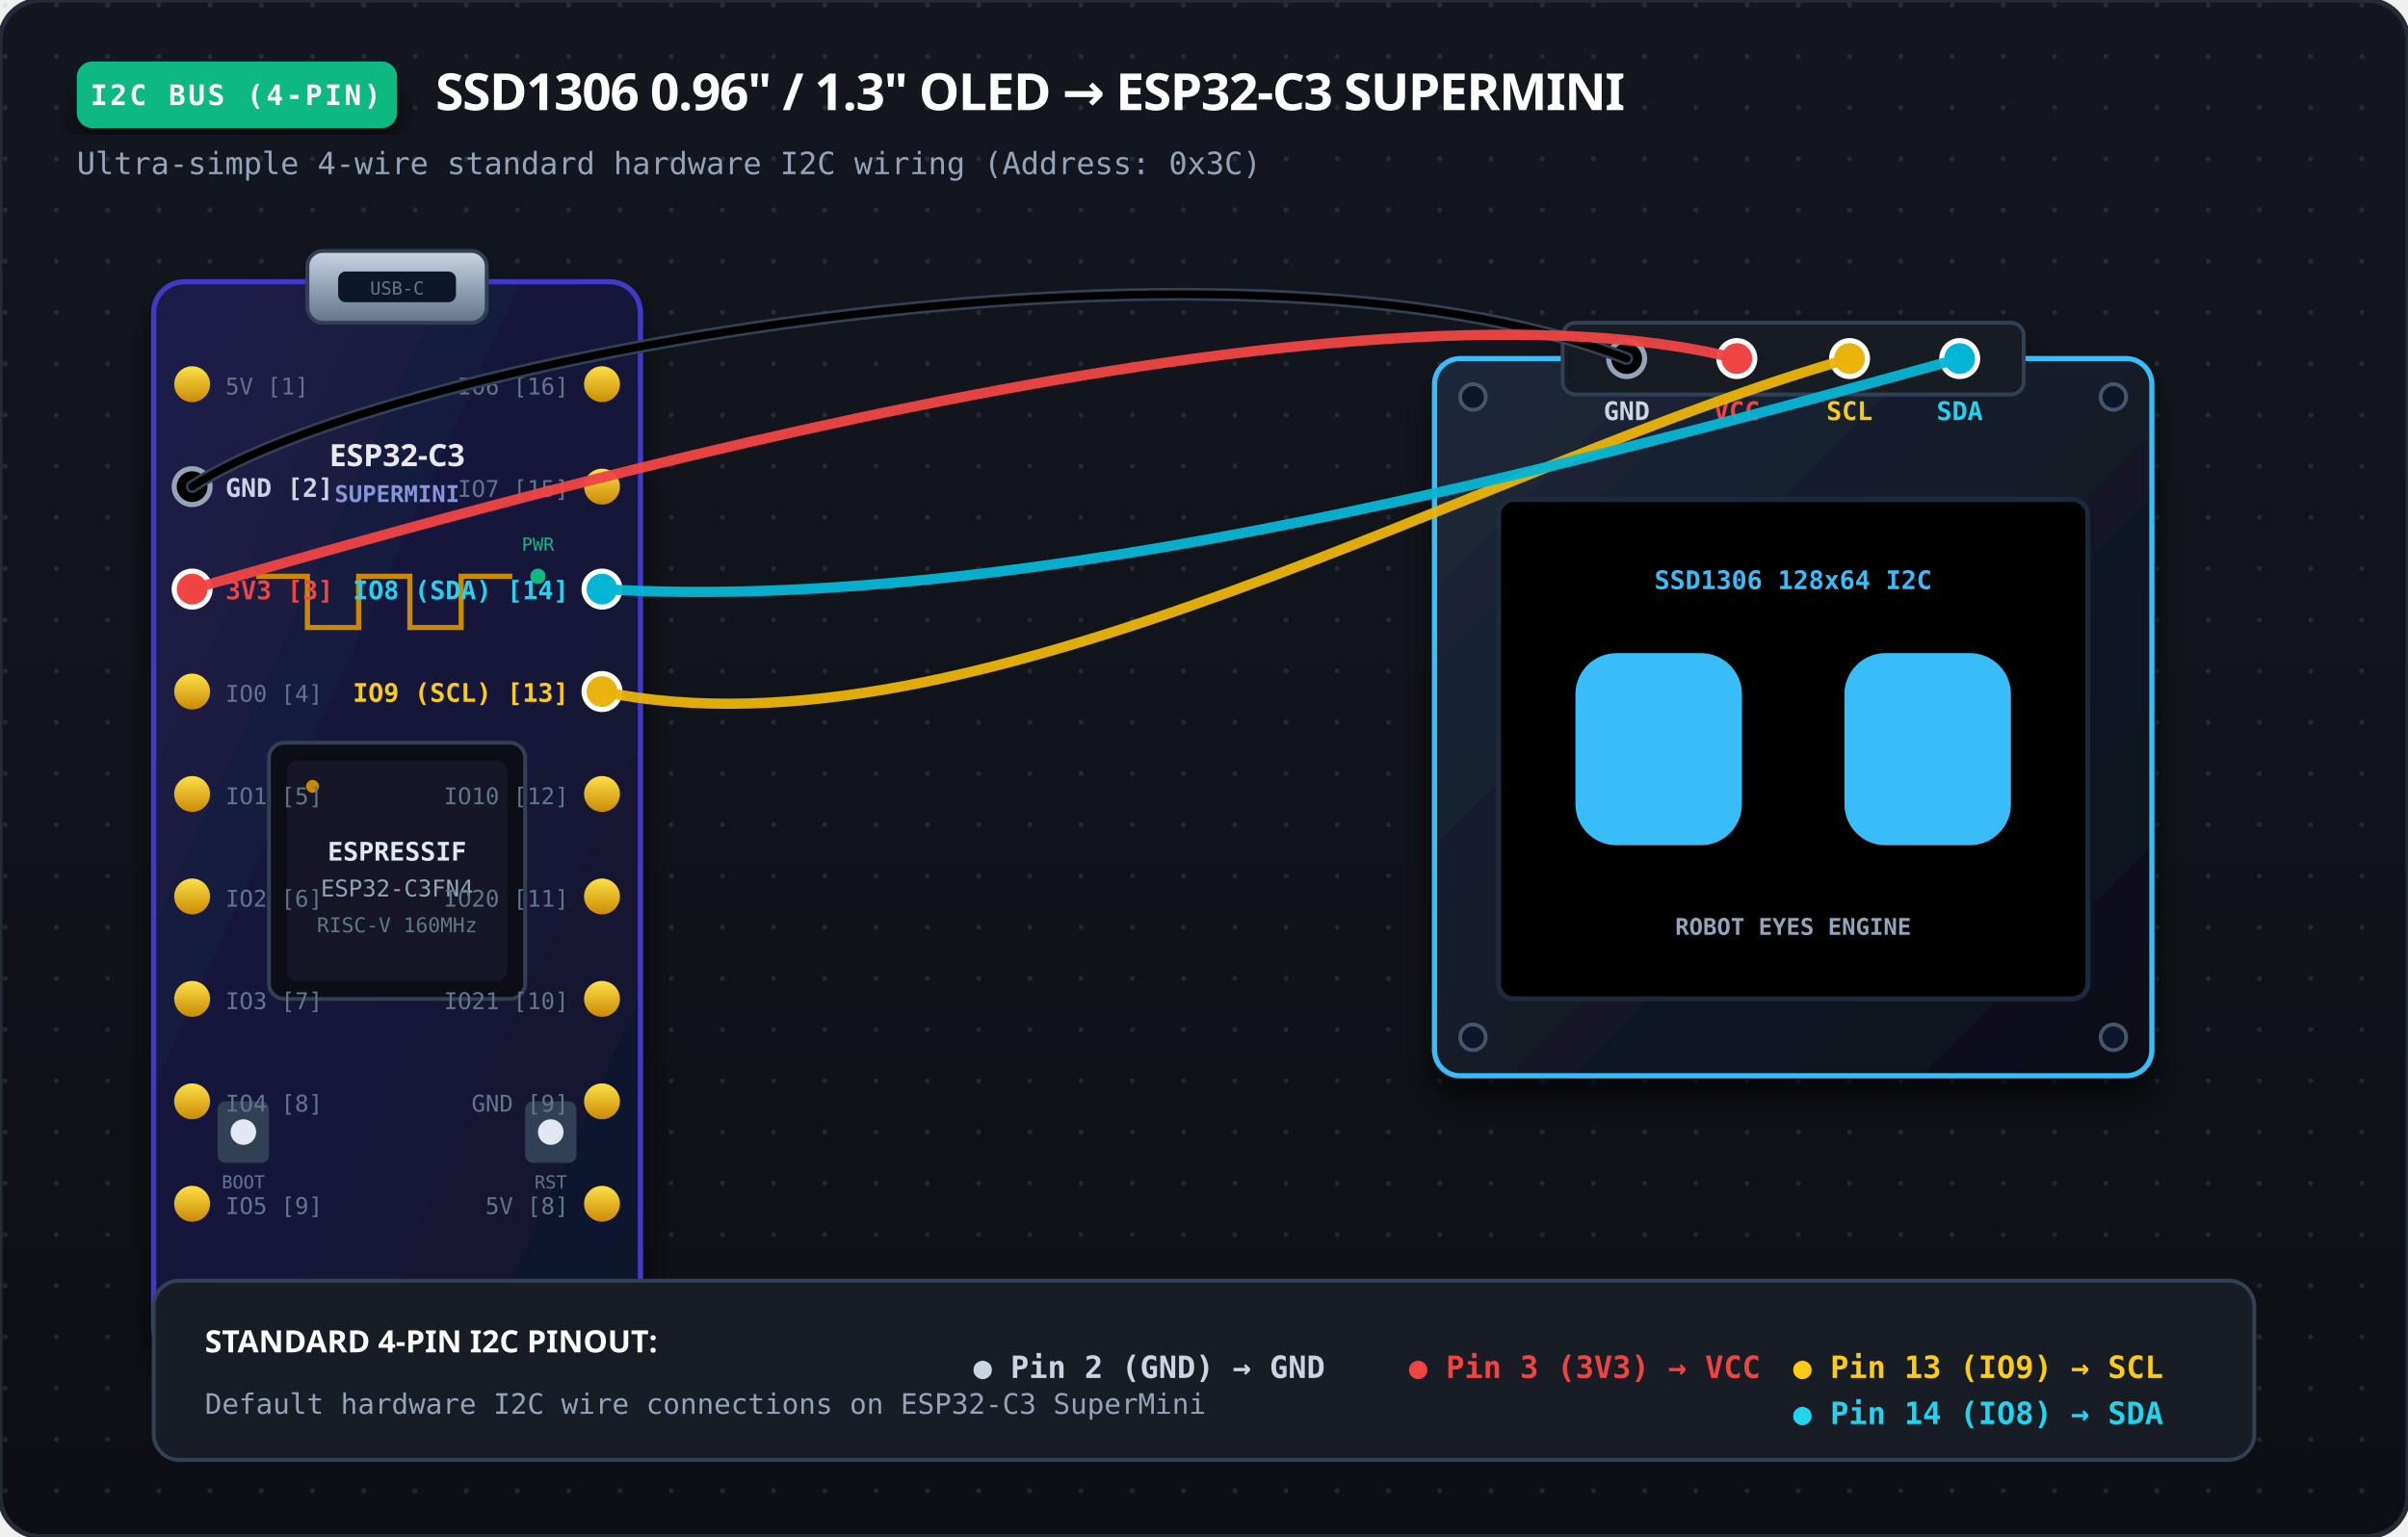
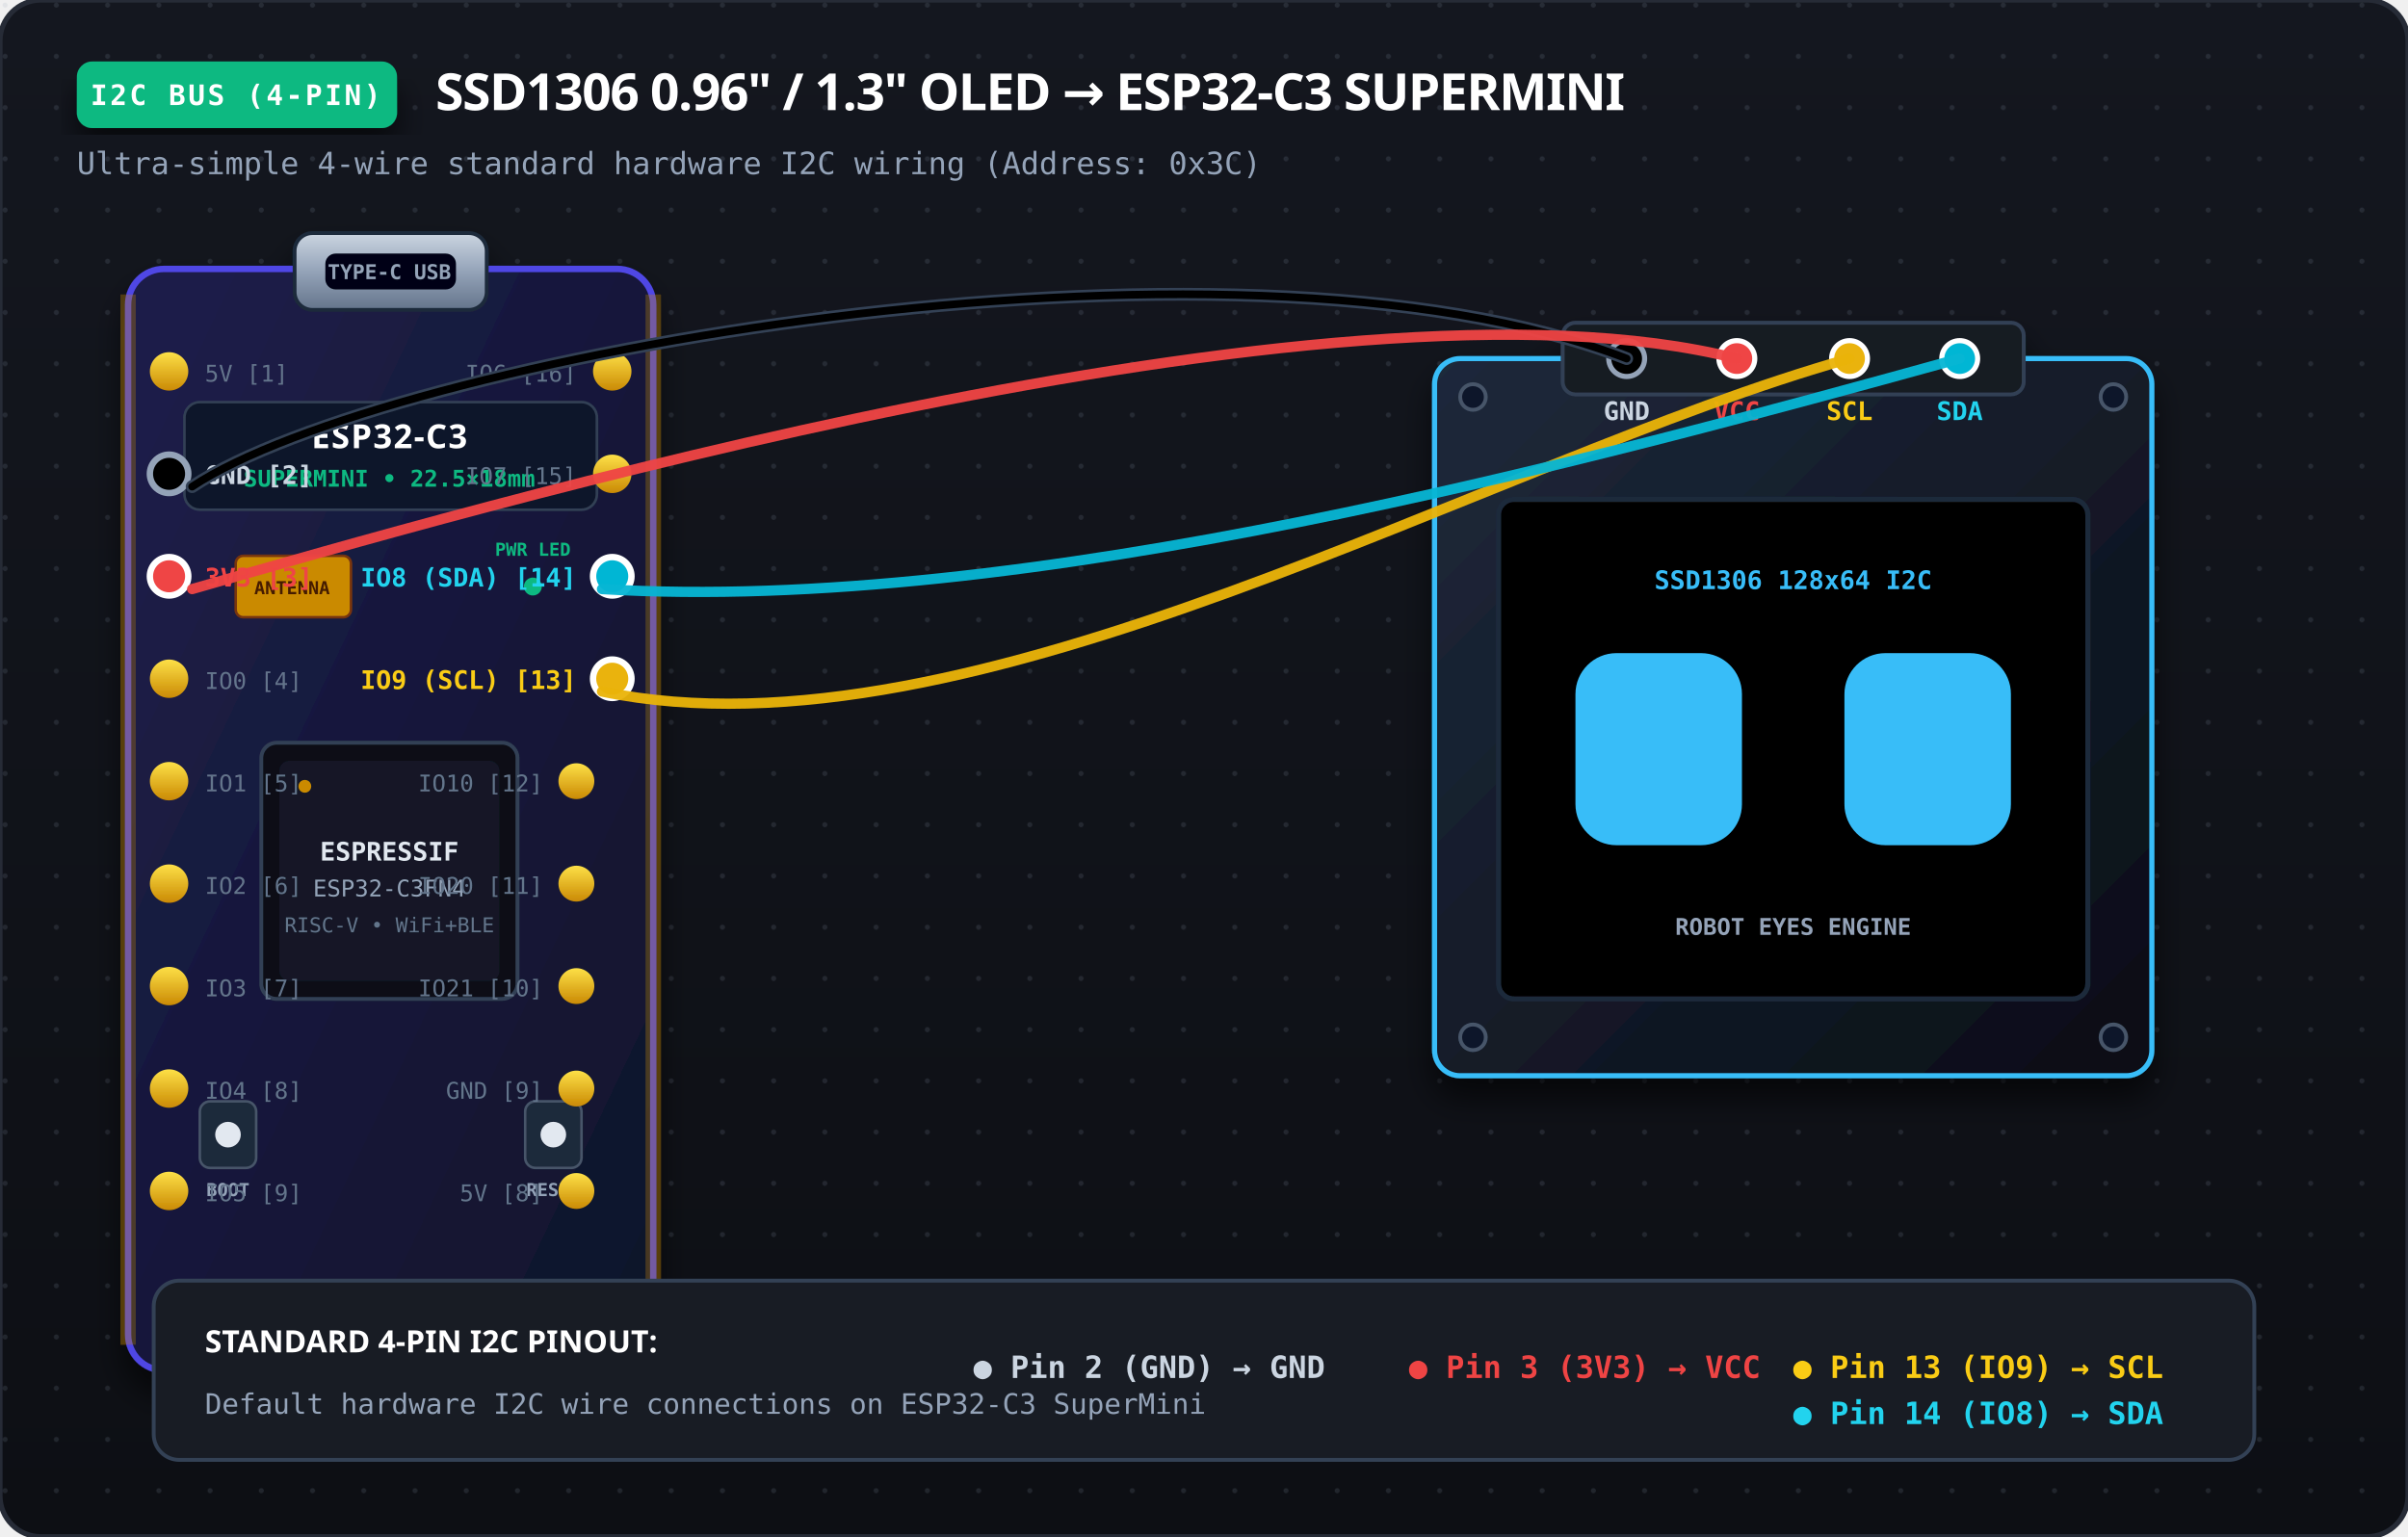
<svg xmlns="http://www.w3.org/2000/svg" viewBox="0 0 940 600" width="100%" height="100%">
  <defs>
    <linearGradient id="bgGrad" x1="0" y1="0" x2="0" y2="1">
      <stop offset="0%" stop-color="#14171f" />
      <stop offset="100%" stop-color="#0d0f14" />
    </linearGradient>
    <linearGradient id="espPcb" x1="0" y1="0" x2="1" y2="1">
      <stop offset="0%" stop-color="#1e1b4b" />
      <stop offset="100%" stop-color="#0f172a" />
    </linearGradient>
    <linearGradient id="oledPcb" x1="0" y1="0" x2="1" y2="1">
      <stop offset="0%" stop-color="#1e293b" />
      <stop offset="100%" stop-color="#090d16" />
    </linearGradient>
    <linearGradient id="metal" x1="0" y1="0" x2="0" y2="1">
      <stop offset="0%" stop-color="#cbd5e1" />
      <stop offset="50%" stop-color="#94a3b8" />
      <stop offset="100%" stop-color="#64748b" />
    </linearGradient>
    <linearGradient id="goldPin" x1="0" y1="0" x2="0" y2="1">
      <stop offset="0%" stop-color="#fde047" />
      <stop offset="100%" stop-color="#ca8a04" />
    </linearGradient>
    <filter id="shadow" x="-5%" y="-5%" width="115%" height="115%">
      <feDropShadow dx="0" dy="8" stdDeviation="6" flood-color="#000000" flood-opacity="0.6" />
    </filter>
  </defs>
  <rect width="940" height="600" rx="16" fill="url(#bgGrad)" stroke="#262b36" stroke-width="2" />
  <g opacity="0.15">
    <pattern id="grid" width="20" height="20" patternUnits="userSpaceOnUse">
      <circle cx="2" cy="2" r="1" fill="#94a3b8" />
    </pattern>
    <rect width="940" height="600" fill="url(#grid)" />
  </g>
  <g transform="translate(30, 24)">
    <rect x="0" y="0" width="125" height="26" rx="6" fill="#10b981" filter="url(#shadow)" />
    <text x="62" y="17" fill="#ffffff" font-family="'JetBrains Mono', monospace" font-size="11" font-weight="900" text-anchor="middle" letter-spacing="1">I2C BUS (4-PIN)</text>
    <text x="140" y="19" fill="#ffffff" font-family="'Anybody', sans-serif" font-size="20" font-weight="900" letter-spacing="-0.5">SSD1306 0.96" / 1.3" OLED → ESP32-C3 SUPERMINI</text>
    <text x="0" y="44" fill="#94a3b8" font-family="'JetBrains Mono', monospace" font-size="12">Ultra-simple 4-wire standard hardware I2C wiring (Address: 0x3C)</text>
  </g>
-   <g transform="translate(60, 110)" filter="url(#shadow)">
-     <rect x="0" y="0" width="190" height="420" rx="12" fill="url(#espPcb)" stroke="#4338ca" stroke-width="2" />
-     <text x="95" y="72" fill="#ffffff" opacity="0.9" font-family="'Anybody', sans-serif" font-size="12" font-weight="900" text-anchor="middle">ESP32-C3</text>
-     <text x="95" y="86" fill="#a5b4fc" opacity="0.8" font-family="'JetBrains Mono', monospace" font-size="9" font-weight="700" text-anchor="middle">SUPERMINI</text>
-     <rect x="60" y="-12" width="70" height="28" rx="6" fill="url(#metal)" stroke="#334155" stroke-width="1.5" />
-     <rect x="72" y="-4" width="46" height="12" rx="3" fill="#0f172a" />
-     <text x="95" y="5" fill="#64748b" font-family="'JetBrains Mono', monospace" font-size="7" text-anchor="middle">USB-C</text>
-     <rect x="45" y="180" width="100" height="100" rx="6" fill="#090d16" stroke="#334155" stroke-width="1.5" />
-     <rect x="52" y="187" width="86" height="86" rx="4" fill="#121826" />
-     <circle cx="62" cy="197" r="2.5" fill="#ca8a04" />
-     <text x="95" y="226" fill="#e2e8f0" font-family="'JetBrains Mono', monospace" font-size="10" font-weight="800" text-anchor="middle">ESPRESSIF</text>
-     <text x="95" y="240" fill="#94a3b8" font-family="'JetBrains Mono', monospace" font-size="9" text-anchor="middle">ESP32-C3FN4</text>
-     <text x="95" y="254" fill="#64748b" font-family="'JetBrains Mono', monospace" font-size="8" text-anchor="middle">RISC-V 160MHz</text>
-     <path d="M 40 115 L 60 115 L 60 135 L 80 135 L 80 115 L 100 115 L 100 135 L 120 135 L 120 115 L 140 115" fill="none" stroke="#ca8a04" stroke-width="2" />
-     <circle cx="150" cy="115" r="3" fill="#10b981" filter="url(#shadow)" />
-     <text x="150" y="105" fill="#10b981" font-family="'JetBrains Mono', monospace" font-size="7" text-anchor="middle">PWR</text>
-     <rect x="25" y="320" width="20" height="24" rx="3" fill="#334155" />
-     <circle cx="35" cy="332" r="5" fill="#e2e8f0" />
-     <text x="35" y="354" fill="#64748b" font-family="'JetBrains Mono', monospace" font-size="7" text-anchor="middle">BOOT</text>
-     <rect x="145" y="320" width="20" height="24" rx="3" fill="#334155" />
-     <circle cx="155" cy="332" r="5" fill="#e2e8f0" />
-     <text x="155" y="354" fill="#64748b" font-family="'JetBrains Mono', monospace" font-size="7" text-anchor="middle">RST</text>
-     <circle cx="15" cy="40" r="7" fill="url(#goldPin)" />
-     <text x="28" y="44" fill="#64748b" font-family="'JetBrains Mono', monospace" font-size="9">5V [1]</text>
-     <circle id="pin_esp_gnd2" cx="15" cy="80" r="7" fill="#000000" stroke="#94a3b8" stroke-width="2" />
-     <text x="28" y="84" fill="#cbd5e1" font-family="'JetBrains Mono', monospace" font-size="10" font-weight="800">GND [2]</text>
-     <circle id="pin_esp_3v3_2" cx="15" cy="120" r="7" fill="#ef4444" stroke="#ffffff" stroke-width="2" />
-     <text x="28" y="124" fill="#ef4444" font-family="'JetBrains Mono', monospace" font-size="10" font-weight="800">3V3 [3]</text>
-     <circle cx="15" cy="160" r="7" fill="url(#goldPin)" />
-     <text x="28" y="164" fill="#64748b" font-family="'JetBrains Mono', monospace" font-size="9">IO0 [4]</text>
-     <circle cx="15" cy="200" r="7" fill="url(#goldPin)" />
-     <text x="28" y="204" fill="#64748b" font-family="'JetBrains Mono', monospace" font-size="9">IO1 [5]</text>
-     <circle cx="15" cy="240" r="7" fill="url(#goldPin)" />
-     <text x="28" y="244" fill="#64748b" font-family="'JetBrains Mono', monospace" font-size="9">IO2 [6]</text>
-     <circle cx="15" cy="280" r="7" fill="url(#goldPin)" />
-     <text x="28" y="284" fill="#64748b" font-family="'JetBrains Mono', monospace" font-size="9">IO3 [7]</text>
-     <circle cx="15" cy="320" r="7" fill="url(#goldPin)" />
-     <text x="28" y="324" fill="#64748b" font-family="'JetBrains Mono', monospace" font-size="9">IO4 [8]</text>
-     <circle cx="15" cy="360" r="7" fill="url(#goldPin)" />
-     <text x="28" y="364" fill="#64748b" font-family="'JetBrains Mono', monospace" font-size="9">IO5 [9]</text>
-     <circle cx="175" cy="40" r="7" fill="url(#goldPin)" />
-     <text x="162" y="44" fill="#64748b" font-family="'JetBrains Mono', monospace" font-size="9" text-anchor="end">IO6 [16]</text>
-     <circle cx="175" cy="80" r="7" fill="url(#goldPin)" />
-     <text x="162" y="84" fill="#64748b" font-family="'JetBrains Mono', monospace" font-size="9" text-anchor="end">IO7 [15]</text>
-     <circle id="pin_esp_sda" cx="175" cy="120" r="7" fill="#06b6d4" stroke="#ffffff" stroke-width="2" />
-     <text x="162" y="124" fill="#22d3ee" font-family="'JetBrains Mono', monospace" font-size="10" font-weight="800" text-anchor="end">IO8 (SDA) [14]</text>
-     <circle id="pin_esp_scl" cx="175" cy="160" r="7" fill="#eab308" stroke="#ffffff" stroke-width="2" />
-     <text x="162" y="164" fill="#facc15" font-family="'JetBrains Mono', monospace" font-size="10" font-weight="800" text-anchor="end">IO9 (SCL) [13]</text>
+   <g transform="translate(50, 105)" filter="url(#shadow)">
+     <rect x="0" y="0" width="205" height="430" rx="14" fill="url(#espPcb)" stroke="#4f46e5" stroke-width="2.5" />
+     <rect x="-3" y="10" width="6" height="410" fill="#ca8a04" opacity="0.3" />
+     <rect x="202" y="10" width="6" height="410" fill="#ca8a04" opacity="0.3" />
+     <rect x="22" y="52" width="161" height="42" rx="6" fill="#0f172a" stroke="#334155" stroke-width="1" />
+     <text x="102" y="70" fill="#ffffff" font-family="'Anybody', sans-serif" font-size="13" font-weight="900" text-anchor="middle" letter-spacing="0.5">ESP32-C3</text>
+     <text x="102" y="85" fill="#10b981" font-family="'JetBrains Mono', monospace" font-size="9" font-weight="800" text-anchor="middle">SUPERMINI • 22.5×18mm</text>
+     <rect x="65" y="-14" width="75" height="30" rx="7" fill="url(#metal)" stroke="#1e293b" stroke-width="1.5" />
+     <rect x="77" y="-6" width="51" height="14" rx="4" fill="#020617" />
+     <text x="102" y="4" fill="#94a3b8" font-family="'JetBrains Mono', monospace" font-size="8" font-weight="700" text-anchor="middle">TYPE-C USB</text>
+     <rect x="52" y="185" width="100" height="100" rx="6" fill="#090d16" stroke="#334155" stroke-width="1.5" />
+     <rect x="59" y="192" width="86" height="86" rx="4" fill="#121826" />
+     <circle cx="69" cy="202" r="2.5" fill="#ca8a04" />
+     <text x="102" y="231" fill="#e2e8f0" font-family="'JetBrains Mono', monospace" font-size="10" font-weight="800" text-anchor="middle">ESPRESSIF</text>
+     <text x="102" y="245" fill="#94a3b8" font-family="'JetBrains Mono', monospace" font-size="9" text-anchor="middle">ESP32-C3FN4</text>
+     <text x="102" y="259" fill="#64748b" font-family="'JetBrains Mono', monospace" font-size="8" text-anchor="middle">RISC-V • WiFi+BLE</text>
+     <rect x="42" y="112" width="45" height="24" rx="3" fill="#ca8a04" stroke="#78350f" stroke-width="1" />
+     <text x="64" y="127" fill="#451a03" font-family="'JetBrains Mono', monospace" font-size="7" font-weight="900" text-anchor="middle">ANTENNA</text>
+     <circle cx="158" cy="124" r="3.5" fill="#10b981" filter="url(#shadow)" />
+     <text x="158" y="112" fill="#10b981" font-family="'JetBrains Mono', monospace" font-size="7" font-weight="800" text-anchor="middle">PWR LED</text>
+     <rect x="28" y="325" width="22" height="26" rx="4" fill="#1e293b" stroke="#475569" />
+     <circle cx="39" cy="338" r="5" fill="#e2e8f0" />
+     <text x="39" y="362" fill="#94a3b8" font-family="'JetBrains Mono', monospace" font-size="7" font-weight="800" text-anchor="middle">BOOT</text>
+     <rect x="155" y="325" width="22" height="26" rx="4" fill="#1e293b" stroke="#475569" />
+     <circle cx="166" cy="338" r="5" fill="#e2e8f0" />
+     <text x="166" y="362" fill="#94a3b8" font-family="'JetBrains Mono', monospace" font-size="7" font-weight="800" text-anchor="middle">RESET</text>
+     <circle cx="16" cy="40" r="7.5" fill="url(#goldPin)" />
+     <text x="30" y="44" fill="#64748b" font-family="'JetBrains Mono', monospace" font-size="9">5V [1]</text>
+     <circle id="pin_esp_gnd2" cx="16" cy="80" r="7.5" fill="#000000" stroke="#94a3b8" stroke-width="2.5" />
+     <text x="30" y="84" fill="#cbd5e1" font-family="'JetBrains Mono', monospace" font-size="10" font-weight="800">GND [2]</text>
+     <circle id="pin_esp_3v3_2" cx="16" cy="120" r="7.5" fill="#ef4444" stroke="#ffffff" stroke-width="2.5" />
+     <text x="30" y="124" fill="#ef4444" font-family="'JetBrains Mono', monospace" font-size="10" font-weight="800">3V3 [3]</text>
+     <circle cx="16" cy="160" r="7.5" fill="url(#goldPin)" />
+     <text x="30" y="164" fill="#64748b" font-family="'JetBrains Mono', monospace" font-size="9">IO0 [4]</text>
+     <circle cx="16" cy="200" r="7.5" fill="url(#goldPin)" />
+     <text x="30" y="204" fill="#64748b" font-family="'JetBrains Mono', monospace" font-size="9">IO1 [5]</text>
+     <circle cx="16" cy="240" r="7.5" fill="url(#goldPin)" />
+     <text x="30" y="244" fill="#64748b" font-family="'JetBrains Mono', monospace" font-size="9">IO2 [6]</text>
+     <circle cx="16" cy="280" r="7.5" fill="url(#goldPin)" />
+     <text x="30" y="284" fill="#64748b" font-family="'JetBrains Mono', monospace" font-size="9">IO3 [7]</text>
+     <circle cx="16" cy="320" r="7.5" fill="url(#goldPin)" />
+     <text x="30" y="324" fill="#64748b" font-family="'JetBrains Mono', monospace" font-size="9">IO4 [8]</text>
+     <circle cx="16" cy="360" r="7.5" fill="url(#goldPin)" />
+     <text x="30" y="364" fill="#64748b" font-family="'JetBrains Mono', monospace" font-size="9">IO5 [9]</text>
+     <circle cx="189" cy="40" r="7.5" fill="url(#goldPin)" />
+     <text x="175" y="44" fill="#64748b" font-family="'JetBrains Mono', monospace" font-size="9" text-anchor="end">IO6 [16]</text>
+     <circle cx="189" cy="80" r="7.5" fill="url(#goldPin)" />
+     <text x="175" y="84" fill="#64748b" font-family="'JetBrains Mono', monospace" font-size="9" text-anchor="end">IO7 [15]</text>
+     <circle id="pin_esp_sda" cx="189" cy="120" r="7.5" fill="#06b6d4" stroke="#ffffff" stroke-width="2.5" />
+     <text x="175" y="124" fill="#22d3ee" font-family="'JetBrains Mono', monospace" font-size="10" font-weight="800" text-anchor="end">IO8 (SDA) [14]</text>
+     <circle id="pin_esp_scl" cx="189" cy="160" r="7.5" fill="#eab308" stroke="#ffffff" stroke-width="2.5" />
+     <text x="175" y="164" fill="#facc15" font-family="'JetBrains Mono', monospace" font-size="10" font-weight="800" text-anchor="end">IO9 (SCL) [13]</text>
    <circle cx="175" cy="200" r="7" fill="url(#goldPin)" />
    <text x="162" y="204" fill="#64748b" font-family="'JetBrains Mono', monospace" font-size="9" text-anchor="end">IO10 [12]</text>
    <circle cx="175" cy="240" r="7" fill="url(#goldPin)" />
    <text x="162" y="244" fill="#64748b" font-family="'JetBrains Mono', monospace" font-size="9" text-anchor="end">IO20 [11]</text>
    <circle cx="175" cy="280" r="7" fill="url(#goldPin)" />
    <text x="162" y="284" fill="#64748b" font-family="'JetBrains Mono', monospace" font-size="9" text-anchor="end">IO21 [10]</text>
    <circle cx="175" cy="320" r="7" fill="url(#goldPin)" />
    <text x="162" y="324" fill="#64748b" font-family="'JetBrains Mono', monospace" font-size="9" text-anchor="end">GND [9]</text>
    <circle cx="175" cy="360" r="7" fill="url(#goldPin)" />
    <text x="162" y="364" fill="#64748b" font-family="'JetBrains Mono', monospace" font-size="9" text-anchor="end">5V [8]</text>
  </g>
  <g transform="translate(560, 140)" filter="url(#shadow)">
    <rect x="0" y="0" width="280" height="280" rx="10" fill="url(#oledPcb)" stroke="#38bdf8" stroke-width="2" />
    <circle cx="15" cy="15" r="5" fill="#0f172a" stroke="#475569" stroke-width="1.5" />
    <circle cx="265" cy="15" r="5" fill="#0f172a" stroke="#475569" stroke-width="1.5" />
    <circle cx="15" cy="265" r="5" fill="#0f172a" stroke="#475569" stroke-width="1.5" />
    <circle cx="265" cy="265" r="5" fill="#0f172a" stroke="#475569" stroke-width="1.5" />
    <rect x="50" y="-14" width="180" height="28" rx="5" fill="#181c24" stroke="#334155" stroke-width="1.5" />
    <g transform="translate(75, 0)">
      <circle cx="0" cy="0" r="7" fill="#000000" stroke="#94a3b8" stroke-width="2" />
      <text x="0" y="24" fill="#cbd5e1" font-family="'JetBrains Mono', monospace" font-size="10" font-weight="800" text-anchor="middle">GND</text>
    </g>
    <g transform="translate(118, 0)">
      <circle cx="0" cy="0" r="7" fill="#ef4444" stroke="#ffffff" stroke-width="2" />
      <text x="0" y="24" fill="#ef4444" font-family="'JetBrains Mono', monospace" font-size="10" font-weight="800" text-anchor="middle">VCC</text>
    </g>
    <g transform="translate(162, 0)">
      <circle cx="0" cy="0" r="7" fill="#eab308" stroke="#ffffff" stroke-width="2" />
      <text x="0" y="24" fill="#facc15" font-family="'JetBrains Mono', monospace" font-size="10" font-weight="800" text-anchor="middle">SCL</text>
    </g>
    <g transform="translate(205, 0)">
      <circle cx="0" cy="0" r="7" fill="#06b6d4" stroke="#ffffff" stroke-width="2" />
      <text x="0" y="24" fill="#22d3ee" font-family="'JetBrains Mono', monospace" font-size="10" font-weight="800" text-anchor="middle">SDA</text>
    </g>
    <rect x="25" y="55" width="230" height="195" rx="6" fill="#000000" stroke="#1e293b" stroke-width="2" />
    <rect x="55" y="115" width="65" height="75" rx="16" fill="#38bdf8" />
    <rect x="160" y="115" width="65" height="75" rx="16" fill="#38bdf8" />
    <text x="140" y="90" fill="#38bdf8" font-family="'JetBrains Mono', monospace" font-size="10" font-weight="800" text-anchor="middle">SSD1306 128x64 I2C</text>
    <text x="140" y="225" fill="#94a3b8" font-family="'JetBrains Mono', monospace" font-size="9" font-weight="700" text-anchor="middle">ROBOT EYES ENGINE</text>
  </g>
  <path d="M 75 190 C 150 140, 480 80, 635 140" fill="none" stroke="#334155" stroke-width="5" stroke-linecap="round" />
  <path d="M 75 190 C 150 140, 480 80, 635 140" fill="none" stroke="#000000" stroke-width="3" stroke-linecap="round" />
  <path d="M 75 230 C 180 200, 520 100, 678 140" fill="none" stroke="#ef4444" stroke-width="4" stroke-linecap="round" opacity="0.95" />
  <path d="M 235 270 C 380 300, 580 180, 722 140" fill="none" stroke="#eab308" stroke-width="4" stroke-linecap="round" opacity="0.95" />
  <path d="M 235 230 C 400 240, 620 180, 765 140" fill="none" stroke="#06b6d4" stroke-width="4" stroke-linecap="round" opacity="0.95" />
  <g transform="translate(60, 500)">
    <rect x="0" y="0" width="820" height="70" rx="10" fill="#181c24" stroke="#334155" stroke-width="1.5" />
    <text x="20" y="28" fill="#ffffff" font-family="'Anybody', sans-serif" font-size="12" font-weight="900">STANDARD 4-PIN I2C PINOUT:</text>
    <text x="20" y="52" fill="#94a3b8" font-family="'JetBrains Mono', monospace" font-size="11">Default hardware I2C wire connections on ESP32-C3 SuperMini</text>
    <text x="320" y="38" fill="#cbd5e1" font-family="'JetBrains Mono', monospace" font-size="12" font-weight="800">● Pin 2 (GND) → GND</text>
    <text x="490" y="38" fill="#ef4444" font-family="'JetBrains Mono', monospace" font-size="12" font-weight="800">● Pin 3 (3V3) → VCC</text>
    <text x="640" y="38" fill="#facc15" font-family="'JetBrains Mono', monospace" font-size="12" font-weight="800">● Pin 13 (IO9) → SCL</text>
    <text x="640" y="56" fill="#22d3ee" font-family="'JetBrains Mono', monospace" font-size="12" font-weight="800">● Pin 14 (IO8) → SDA</text>
  </g>
</svg>
